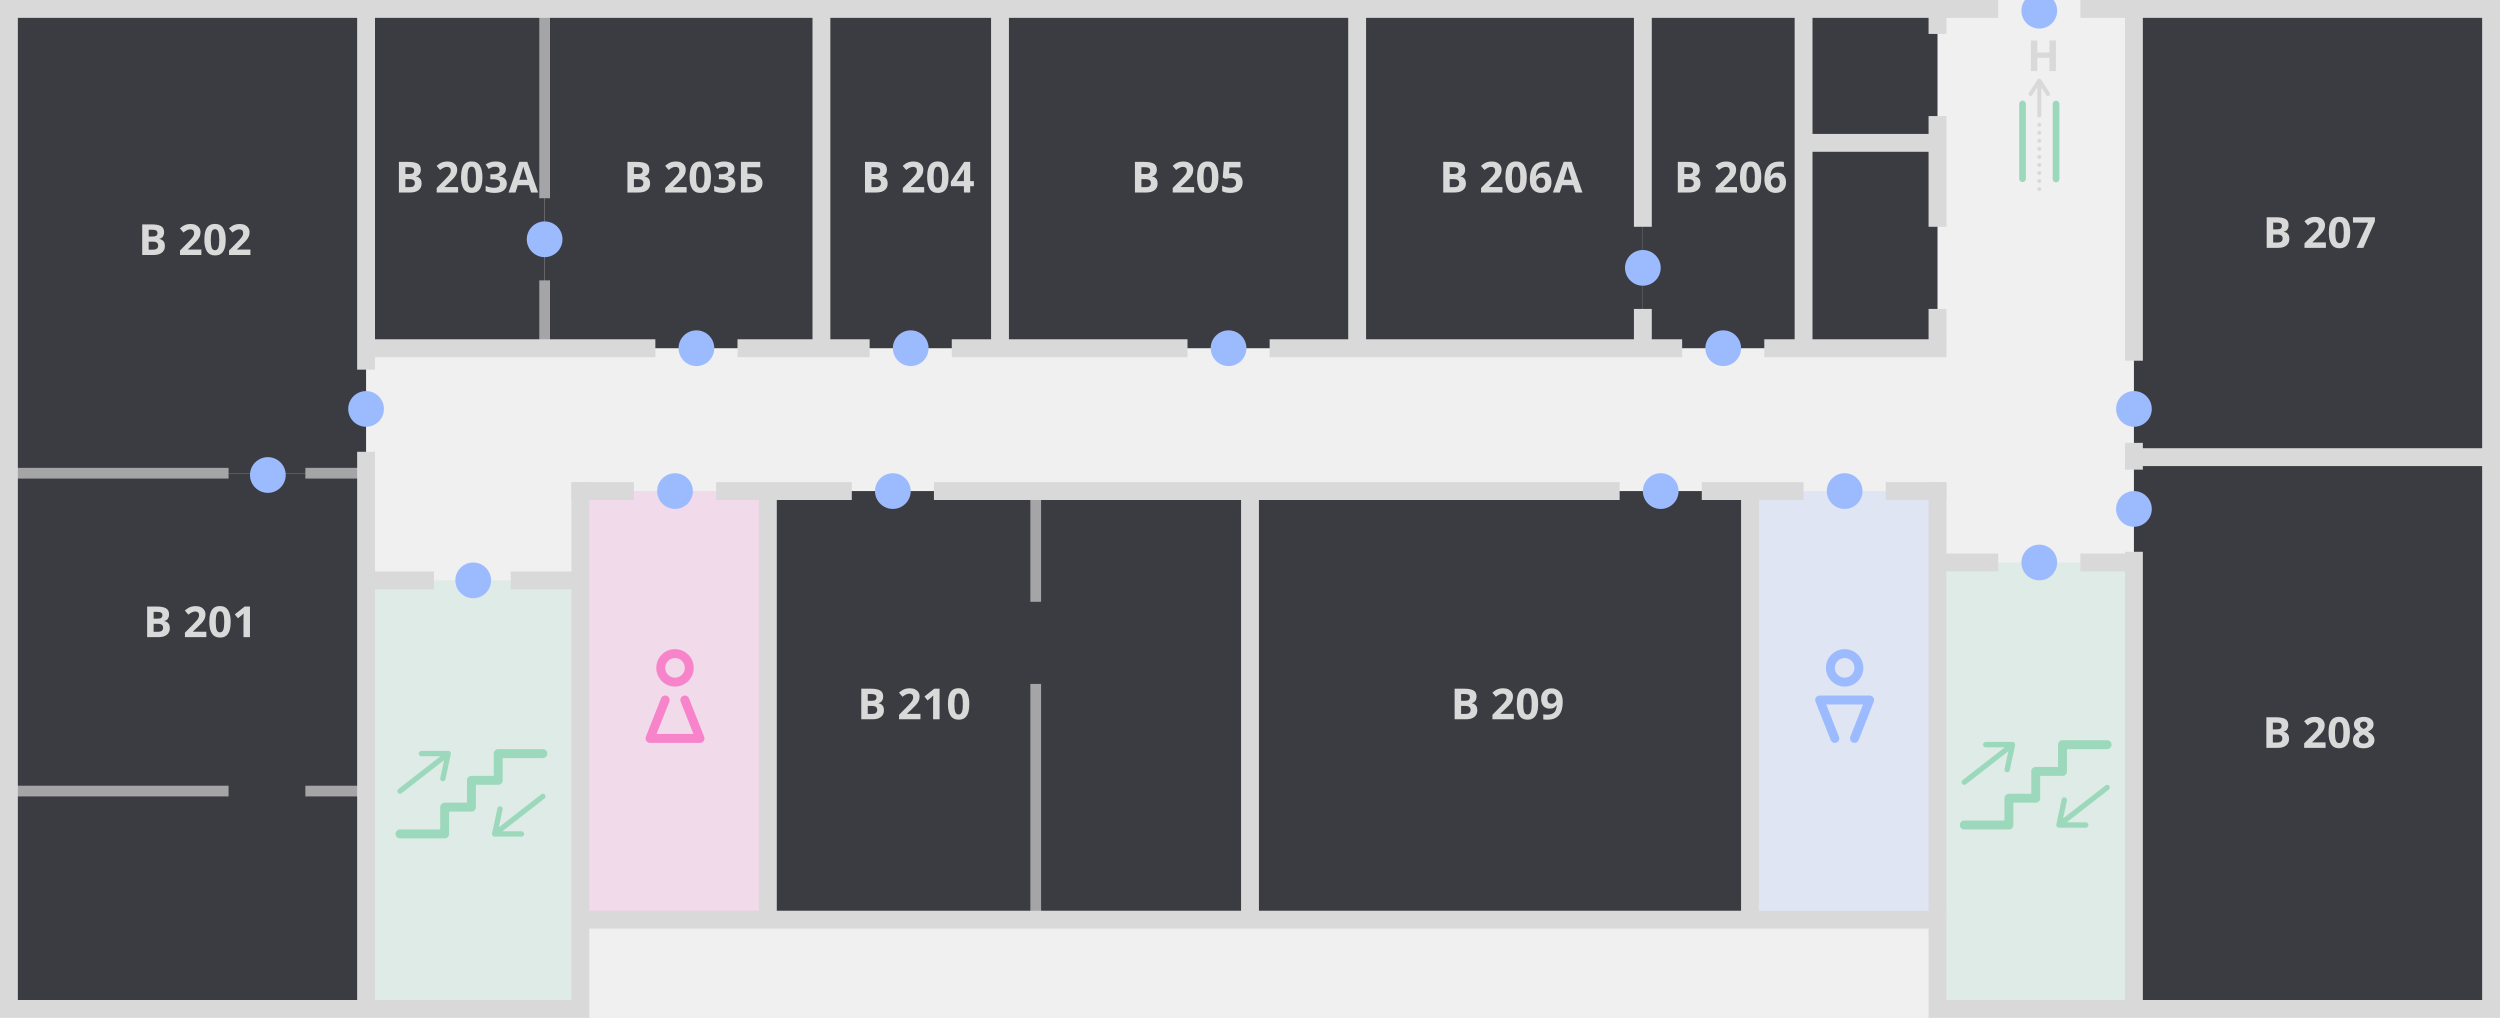
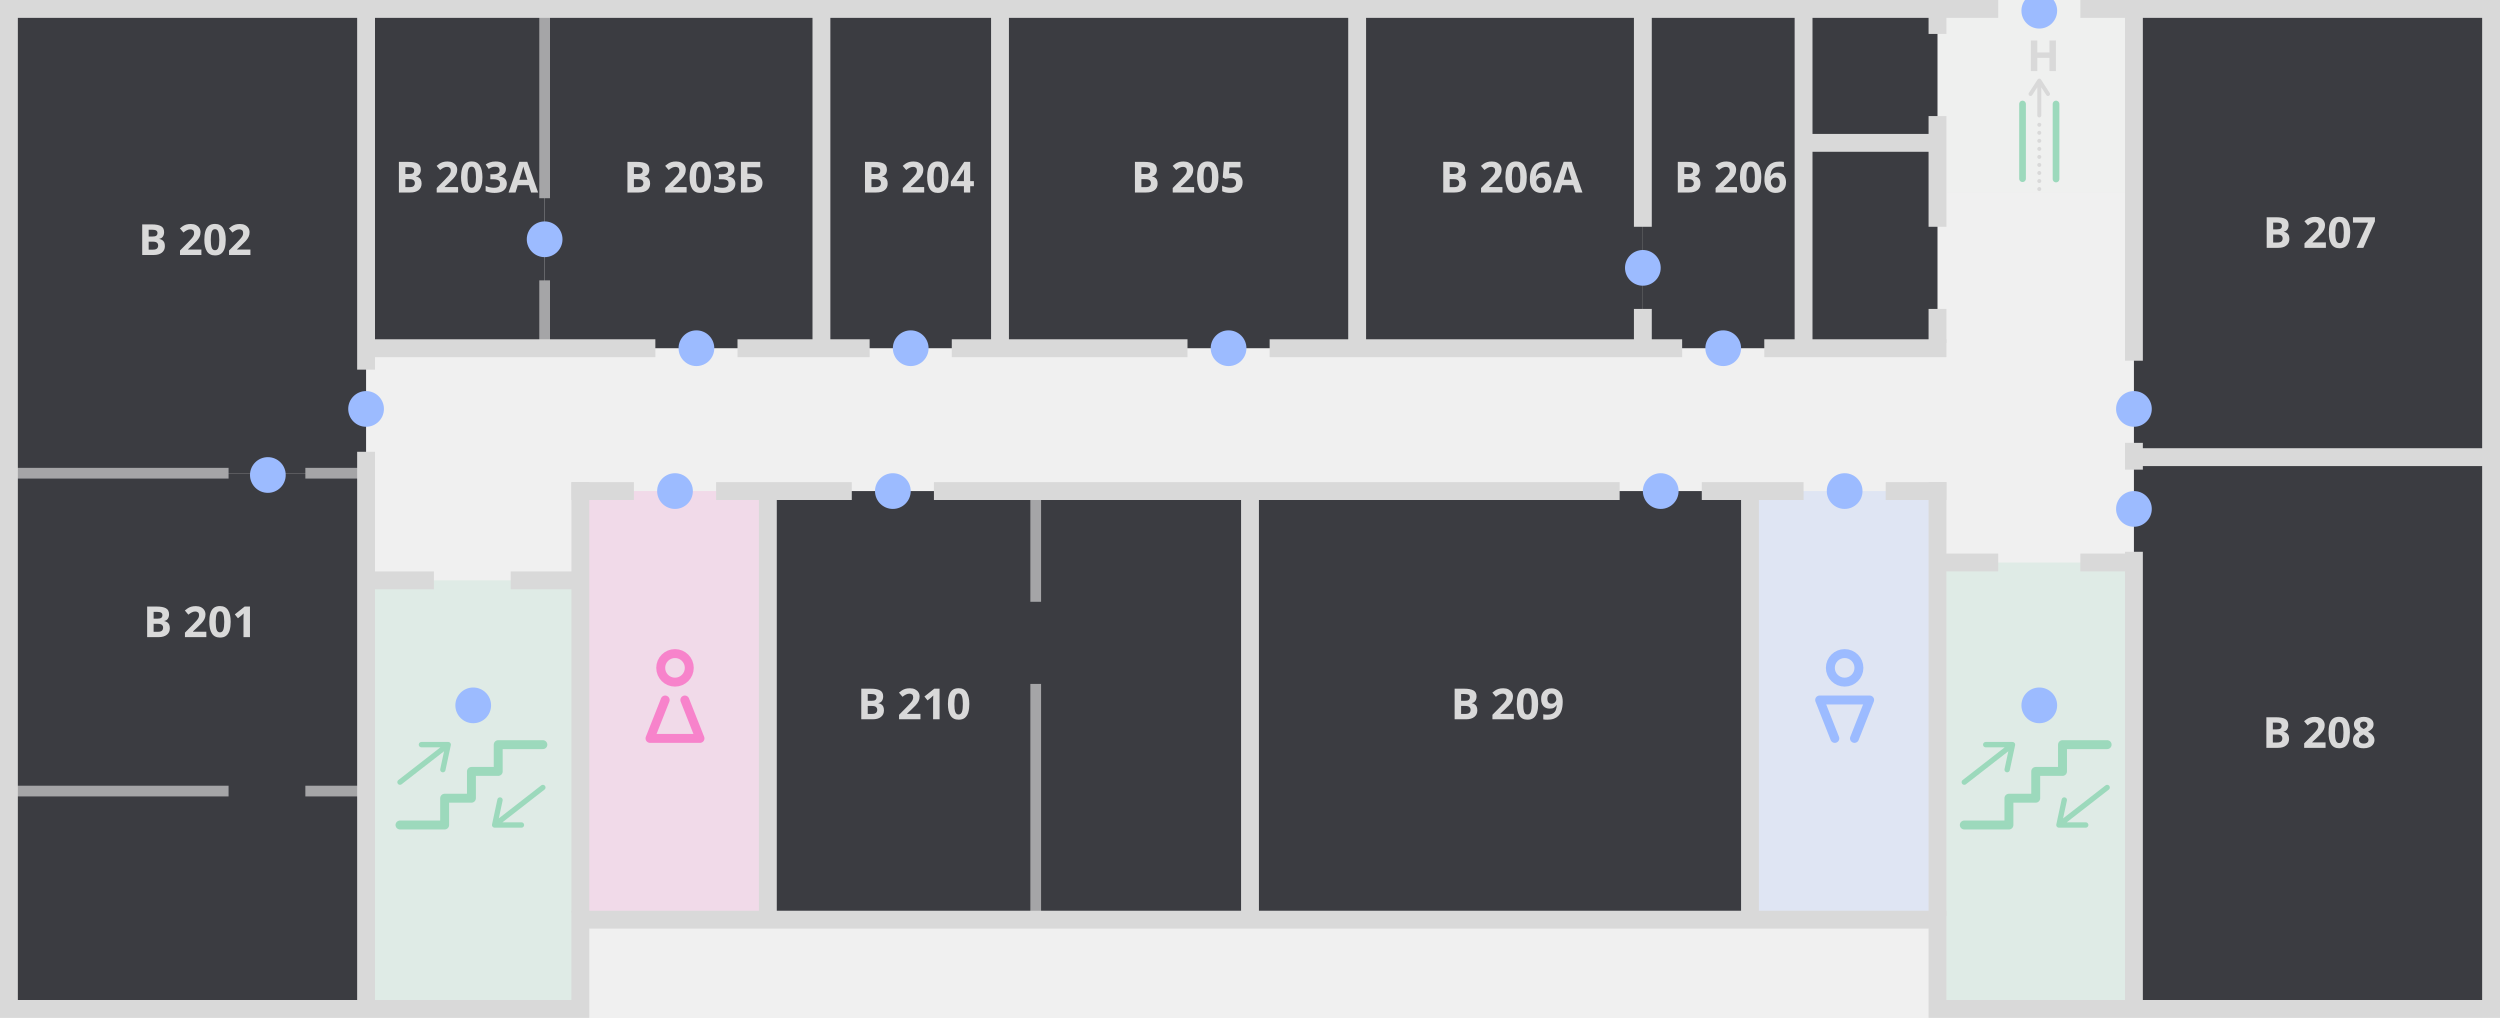
<svg xmlns="http://www.w3.org/2000/svg" width="1400" height="570" viewBox="0 0 1400 570" fill="none">
  <g id="V-2" clip-path="url(#clip0_2001_657)">
    <g id="Spaces">
      <rect id="v-202" x="5" y="5" width="200" height="260" fill="#3B3C41" />
      <rect id="v-203a" x="205" y="5" width="100" height="190" fill="#3B3C41" />
      <rect id="v-2-wcw" opacity="0.2" x="325" y="275" width="105" height="240" fill="#F783CB" />
      <rect id="v-210a" x="430" y="275" width="270" height="240" fill="#3B3C41" />
      <rect id="v-209" x="700" y="275" width="280" height="240" fill="#3B3C41" />
      <rect id="v-201a" x="5" y="265" width="200" height="300" fill="#3B3C41" />
      <rect id="v-203b" x="305" y="5" width="155" height="190" fill="#3B3C41" />
      <rect id="v-204" x="460" y="5" width="100" height="190" fill="#3B3C41" />
      <rect id="v-205" x="560" y="5" width="200" height="190" fill="#3B3C41" />
      <rect id="v-206a" x="760" y="5" width="160" height="190" fill="#3B3C41" />
      <rect id="v-206v" x="920" y="5" width="90" height="190" fill="#3B3C41" />
      <rect id="!v-1-u2" x="1010" y="5" width="75" height="75" fill="#3B3C41" />
      <rect id="!v-1-u1" x="1010" y="80" width="75" height="115" fill="#3B3C41" />
      <rect id="v-207" x="1195" y="5" width="199" height="251" fill="#3B3C41" />
      <rect id="v-208" x="1195" y="256" width="199" height="309" fill="#3B3C41" />
      <rect id="v-2-wcm" opacity="0.2" x="980" y="275" width="105" height="240" fill="#9CBBFF" />
      <rect id="v-2-stair-2" opacity="0.2" x="1085" y="315" width="110" height="250" fill="#9CD9BC" />
      <rect id="v-2-crossing=n" opacity="0.01" x="1085" width="110" height="108" fill="#9CD9BC" />
      <rect id="v-2-stair-1" opacity="0.2" x="205" y="325" width="120" height="240" fill="#9CD9BC" />
    </g>
    <g id="Walls">
      <path id="Subtract" fill-rule="evenodd" clip-rule="evenodd" d="M302 157V195H308V157H302ZM302 111H308V5H302V111Z" fill="#A5A5A7" />
      <path id="Vector 5" d="M325 511L325 270" stroke="#D9D9D9" stroke-width="10" />
      <path id="Vector 6" d="M1085 513L1085 270" stroke="#D9D9D9" stroke-width="10" />
      <path id="Vector 9" d="M560 5L560 192" stroke="#D9D9D9" stroke-width="10" />
      <path id="Vector 21" d="M760 5V192" stroke="#D9D9D9" stroke-width="10" />
      <path id="Vector 24" d="M1010 5L1010 192" stroke="#D9D9D9" stroke-width="10" />
      <path id="Vector 20" d="M460 5V195" stroke="#D9D9D9" stroke-width="10" />
      <path id="Vector 13" d="M1395 256H1195" stroke="#D9D9D9" stroke-width="10" />
      <path id="Vector 14" d="M430 275V513" stroke="#D9D9D9" stroke-width="10" />
      <path id="Vector 17" d="M980 275L980 515" stroke="#D9D9D9" stroke-width="10" />
      <path id="Subtract_2" fill-rule="evenodd" clip-rule="evenodd" d="M1200 5V202H1190V5H1200ZM1190 248H1200V263H1190V248ZM1190 309V565H1200V309H1190Z" fill="#D9D9D9" />
      <path id="Subtract_3" fill-rule="evenodd" clip-rule="evenodd" d="M243 330V320H205V330H243ZM286 330H325V320H286V330Z" fill="#D9D9D9" />
      <path id="Subtract_4" fill-rule="evenodd" clip-rule="evenodd" d="M128 268V262H5V268H128ZM171 268H205V262H171V268Z" fill="#A5A5A7" />
      <path id="Subtract_5" fill-rule="evenodd" clip-rule="evenodd" d="M128 446V440H5V446H128ZM171 446H205V440H171V446Z" fill="#A5A5A7" />
      <path id="Subtract_6" fill-rule="evenodd" clip-rule="evenodd" d="M1119 320V310H1085V320H1119ZM1165 320H1195V310H1165V320Z" fill="#D9D9D9" />
      <path id="Vector 26" d="M700 275V515" stroke="#D9D9D9" stroke-width="10" />
      <path id="Subtract_7" fill-rule="evenodd" clip-rule="evenodd" d="M577 383V515H583V383H577ZM577 337H583V275H577V337Z" fill="#A5A5A7" />
      <path id="Subtract_8" fill-rule="evenodd" clip-rule="evenodd" d="M1010 280V270H953V280H1010ZM1056 280H1090V270H1056V280ZM907 270V280H523V270H907ZM355 280V270H320V280H355ZM401 280H477V270H401V280Z" fill="#D9D9D9" />
      <path id="Subtract_9" fill-rule="evenodd" clip-rule="evenodd" d="M487 200V190H413V200H487ZM533 200H665V190H533V200ZM942 190V200H711V190H942ZM1090 200H988V190H1090V200ZM367 190V200H205V190H367Z" fill="#D9D9D9" />
      <path id="Vector 25" d="M1010 80L1085 80" stroke="#D9D9D9" stroke-width="10" />
      <path id="Subtract_10" fill-rule="evenodd" clip-rule="evenodd" d="M1080 192L1080 173H1090L1090 192H1080ZM1090 127H1080L1080 65H1090L1090 127ZM1090 19H1080L1080 4H1090L1090 19Z" fill="#D9D9D9" />
      <path id="Subtract_11" fill-rule="evenodd" clip-rule="evenodd" d="M915 173L915 192H925L925 173H915ZM915 127H925L925 5H915L915 127Z" fill="#D9D9D9" />
      <path id="Subtract_12" fill-rule="evenodd" clip-rule="evenodd" d="M210 207V5H200V207H210ZM210 253H200V565H210V253Z" fill="#D9D9D9" />
      <path id="Subtract_13" fill-rule="evenodd" clip-rule="evenodd" d="M1119 10L1165 10V0H1395H1400V5V511.5V565V570H1395H1085H1080V565V520H330V565V570H325H205H5H0V565V5V0H5H205H1119V10ZM10 560V10H205H1390V511.5V560H1090V515V510H1085H325H320V515V560H205H10Z" fill="#D9D9D9" />
    </g>
    <g id="Textes">
      <text id="b_v_208" fill="#D9D9D9" xml:space="preserve" style="white-space: pre" font-family="GothamSSm" font-size="24" font-weight="bold" letter-spacing="0em">
        <tspan x="1267.01" y="418.8">В 208</tspan>
      </text>
      <text id="b_v_207" fill="#D9D9D9" xml:space="preserve" style="white-space: pre" font-family="GothamSSm" font-size="24" font-weight="bold" letter-spacing="0em">
        <tspan x="1267.19" y="138.8">В 207</tspan>
      </text>
      <text id="b_v_206a" fill="#D9D9D9" xml:space="preserve" style="white-space: pre" font-family="GothamSSm" font-size="24" font-weight="bold" letter-spacing="0em">
        <tspan x="806.059" y="107.8">В 206А</tspan>
      </text>
      <text id="b_v_206v" fill="#D9D9D9" xml:space="preserve" style="white-space: pre" font-family="GothamSSm" font-size="24" font-weight="bold" letter-spacing="0em">
        <tspan x="937.414" y="107.8">В 206</tspan>
      </text>
      <text id="b_v_206v_2" fill="#D9D9D9" xml:space="preserve" style="white-space: pre" font-family="GothamSSm" font-size="24" font-weight="bold" letter-spacing="0em">
        <tspan x="1135.11" y="39.8">Н</tspan>
      </text>
      <text id="b_v_203b" fill="#D9D9D9" xml:space="preserve" style="white-space: pre" font-family="GothamSSm" font-size="24" font-weight="bold" letter-spacing="0em">
        <tspan x="349.207" y="107.8">В 203Б</tspan>
      </text>
      <text id="b_v_204" fill="#D9D9D9" xml:space="preserve" style="white-space: pre" font-family="GothamSSm" font-size="24" font-weight="bold" letter-spacing="0em">
        <tspan x="482.238" y="107.8">В 204</tspan>
      </text>
      <text id="b_v_210a" fill="#D9D9D9" xml:space="preserve" style="white-space: pre" font-family="GothamSSm" font-size="24" font-weight="bold" letter-spacing="0em">
        <tspan x="480.152" y="402.8">В 210</tspan>
      </text>
      <text id="b_v_209" fill="#D9D9D9" xml:space="preserve" style="white-space: pre" font-family="GothamSSm" font-size="24" font-weight="bold" letter-spacing="0em">
        <tspan x="812.438" y="402.8">В 209</tspan>
      </text>
      <text id="b_v_205" fill="#D9D9D9" xml:space="preserve" style="white-space: pre" font-family="GothamSSm" font-size="24" font-weight="bold" letter-spacing="0em">
        <tspan x="633.406" y="107.8">В 205</tspan>
      </text>
      <text id="b_v_202" fill="#D9D9D9" xml:space="preserve" style="white-space: pre" font-family="GothamSSm" font-size="24" font-weight="bold" letter-spacing="0em">
        <tspan x="77.477" y="142.8">В 202</tspan>
      </text>
      <text id="b_v_203a" fill="#D9D9D9" xml:space="preserve" style="white-space: pre" font-family="GothamSSm" font-size="24" font-weight="bold" letter-spacing="0em">
        <tspan x="221.227" y="107.8">В 203А</tspan>
      </text>
      <text id="b_v_201a" fill="#D9D9D9" xml:space="preserve" style="white-space: pre" font-family="GothamSSm" font-size="24" font-weight="bold" letter-spacing="0em">
        <tspan x="80.246" y="356.8">В 201</tspan>
      </text>
    </g>
    <g id="Entrances">
      <circle id="24" cx="205" cy="229" r="10" fill="#9CBBFF" />
      <circle id="27" cx="150" cy="266" r="10" fill="#9CBBFF" />
      <circle id="20" cx="305" cy="134" r="10" fill="#9CBBFF" />
      <circle id="19" cx="378" cy="275" r="10" fill="#9CBBFF" />
      <circle id="18" cx="965" cy="195" r="10" fill="#9CBBFF" />
      <circle id="15" cx="920" cy="150" r="10" fill="#9CBBFF" />
      <circle id="14" cx="500" cy="275" r="10" fill="#9CBBFF" />
      <circle id="13" cx="930" cy="275" r="10" fill="#9CBBFF" />
      <circle id="9" cx="510" cy="195" r="10" fill="#9CBBFF" />
      <circle id="8" cx="1033" cy="275" r="10" fill="#9CBBFF" />
      <circle id="7" cx="688" cy="195" r="10" fill="#9CBBFF" />
      <circle id="6" cx="390" cy="195" r="10" fill="#9CBBFF" />
-       <circle id="4" cx="1142" cy="315" r="10" fill="#9CBBFF" />
+       <circle id="4" cx="1142" cy="395" r="10" fill="#9CBBFF" />
      <circle id="26" cx="1142" cy="6" r="10" fill="#9CBBFF" />
      <circle id="3" cx="1195" cy="285" r="10" fill="#9CBBFF" />
      <circle id="2" cx="1195" cy="229" r="10" fill="#9CBBFF" />
-       <circle id="1" cx="265" cy="325" r="10" fill="#9CBBFF" />
+       <circle id="1" cx="265" cy="395" r="10" fill="#9CBBFF" />
    </g>
    <g id="Icons">
      <g id="Stair">
        <g id="Stair frame">
-           <path id="Vector 152" d="M304 422H279V437H264V452H249V467H224" stroke="#9CD9BC" stroke-width="5" stroke-linecap="round" stroke-linejoin="round" />
-           <path id="Vector 154" d="M236 422H251M251 422L248 436M251 422L224 443" stroke="#9CD9BC" stroke-width="3" stroke-linecap="round" stroke-linejoin="round" />
-           <path id="Vector 155" d="M292 467H277M277 467L280 453M277 467L304 446" stroke="#9CD9BC" stroke-width="3" stroke-linecap="round" stroke-linejoin="round" />
+           <path id="Vector 152" d="M304 417H279V432H264V447H249V462H224" stroke="#9CD9BC" stroke-width="5" stroke-linecap="round" stroke-linejoin="round" />
+           <path id="Vector 154" d="M236 417H251M251 417L248 431M251 417L224 438" stroke="#9CD9BC" stroke-width="3" stroke-linecap="round" stroke-linejoin="round" />
+           <path id="Vector 155" d="M292 462H277M277 462L280 448M277 462L304 441" stroke="#9CD9BC" stroke-width="3" stroke-linecap="round" stroke-linejoin="round" />
        </g>
      </g>
      <g id="Stair_2">
        <g id="Stair frame_2">
          <path id="Vector 152_2" d="M1180 417H1155V432H1140V447H1125V462H1100" stroke="#9CD9BC" stroke-width="5" stroke-linecap="round" stroke-linejoin="round" />
          <path id="Vector 154_2" d="M1112 417H1127M1127 417L1124 431M1127 417L1100 438" stroke="#9CD9BC" stroke-width="3" stroke-linecap="round" stroke-linejoin="round" />
          <path id="Vector 155_2" d="M1168 462H1153M1153 462L1156 448M1153 462L1180 441" stroke="#9CD9BC" stroke-width="3" stroke-linecap="round" stroke-linejoin="round" />
        </g>
      </g>
      <g id="Woman">
        <g id="Group 5">
          <path id="Vector 200" d="M383.5 392L392 413.5H364L372.5 392" stroke="#F783CB" stroke-width="5" stroke-linecap="round" stroke-linejoin="round" />
          <circle id="Ellipse 9" cx="378" cy="374" r="8" stroke="#F783CB" stroke-width="5" stroke-linecap="round" stroke-linejoin="round" />
        </g>
      </g>
      <g id="Men">
        <g id="Group 6">
          <path id="Vector 200_2" d="M1038.5 413.5L1047 392H1019L1027.5 413.5" stroke="#9CBBFF" stroke-width="5" stroke-linecap="round" stroke-linejoin="round" />
          <circle id="Ellipse 9_2" cx="1033" cy="374" r="8" stroke="#9CBBFF" stroke-width="5" stroke-linecap="round" stroke-linejoin="round" />
        </g>
      </g>
      <g id="Ð¡rossing" clip-path="url(#clip1_2001_657)">
        <g id="Group 24">
          <path id="Vector 320" d="M1132.62 100.069V58.25" stroke="#9CD9BC" stroke-width="3.75" stroke-linecap="round" />
          <path id="Vector 323" d="M1151.38 100.25V58.25" stroke="#9CD9BC" stroke-width="3.75" stroke-linecap="round" />
        </g>
        <g id="Group 25">
          <circle id="Ellipse 36" cx="1142" cy="87.875" r="1.125" transform="rotate(-90 1142 87.875)" fill="#D9D9D9" />
          <circle id="Ellipse 32" cx="1142" cy="105.875" r="1.125" transform="rotate(-90 1142 105.875)" fill="#D9D9D9" />
          <circle id="Ellipse 37" cx="1142" cy="83.375" r="1.125" transform="rotate(-90 1142 83.375)" fill="#D9D9D9" />
          <circle id="Ellipse 33" cx="1142" cy="101.375" r="1.125" transform="rotate(-90 1142 101.375)" fill="#D9D9D9" />
          <circle id="Ellipse 38" cx="1142" cy="78.875" r="1.125" transform="rotate(-90 1142 78.875)" fill="#D9D9D9" />
          <circle id="Ellipse 34" cx="1142" cy="96.875" r="1.125" transform="rotate(-90 1142 96.875)" fill="#D9D9D9" />
          <circle id="Ellipse 39" cx="1142" cy="74.375" r="1.125" transform="rotate(-90 1142 74.375)" fill="#D9D9D9" />
          <circle id="Ellipse 35" cx="1142" cy="92.375" r="1.125" transform="rotate(-90 1142 92.375)" fill="#D9D9D9" />
          <circle id="Ellipse 40" cx="1142" cy="69.875" r="1.125" transform="rotate(-90 1142 69.875)" fill="#D9D9D9" />
        </g>
        <path id="Vector 325" d="M1142 64.626V45.126M1142 45.126L1137.12 52.626M1142 45.126L1146.88 52.626" stroke="#D9D9D9" stroke-width="2.25" stroke-miterlimit="1" stroke-linecap="round" stroke-linejoin="round" />
      </g>
    </g>
  </g>
  <defs>
    <clipPath id="clip0_2001_657">
      <rect width="1400" height="570" fill="white" />
    </clipPath>
    <clipPath id="clip1_2001_657">
      <rect width="63.75" height="45" fill="white" transform="matrix(0 -1 1 0 1119.5 107.75)" />
    </clipPath>
  </defs>
</svg>
